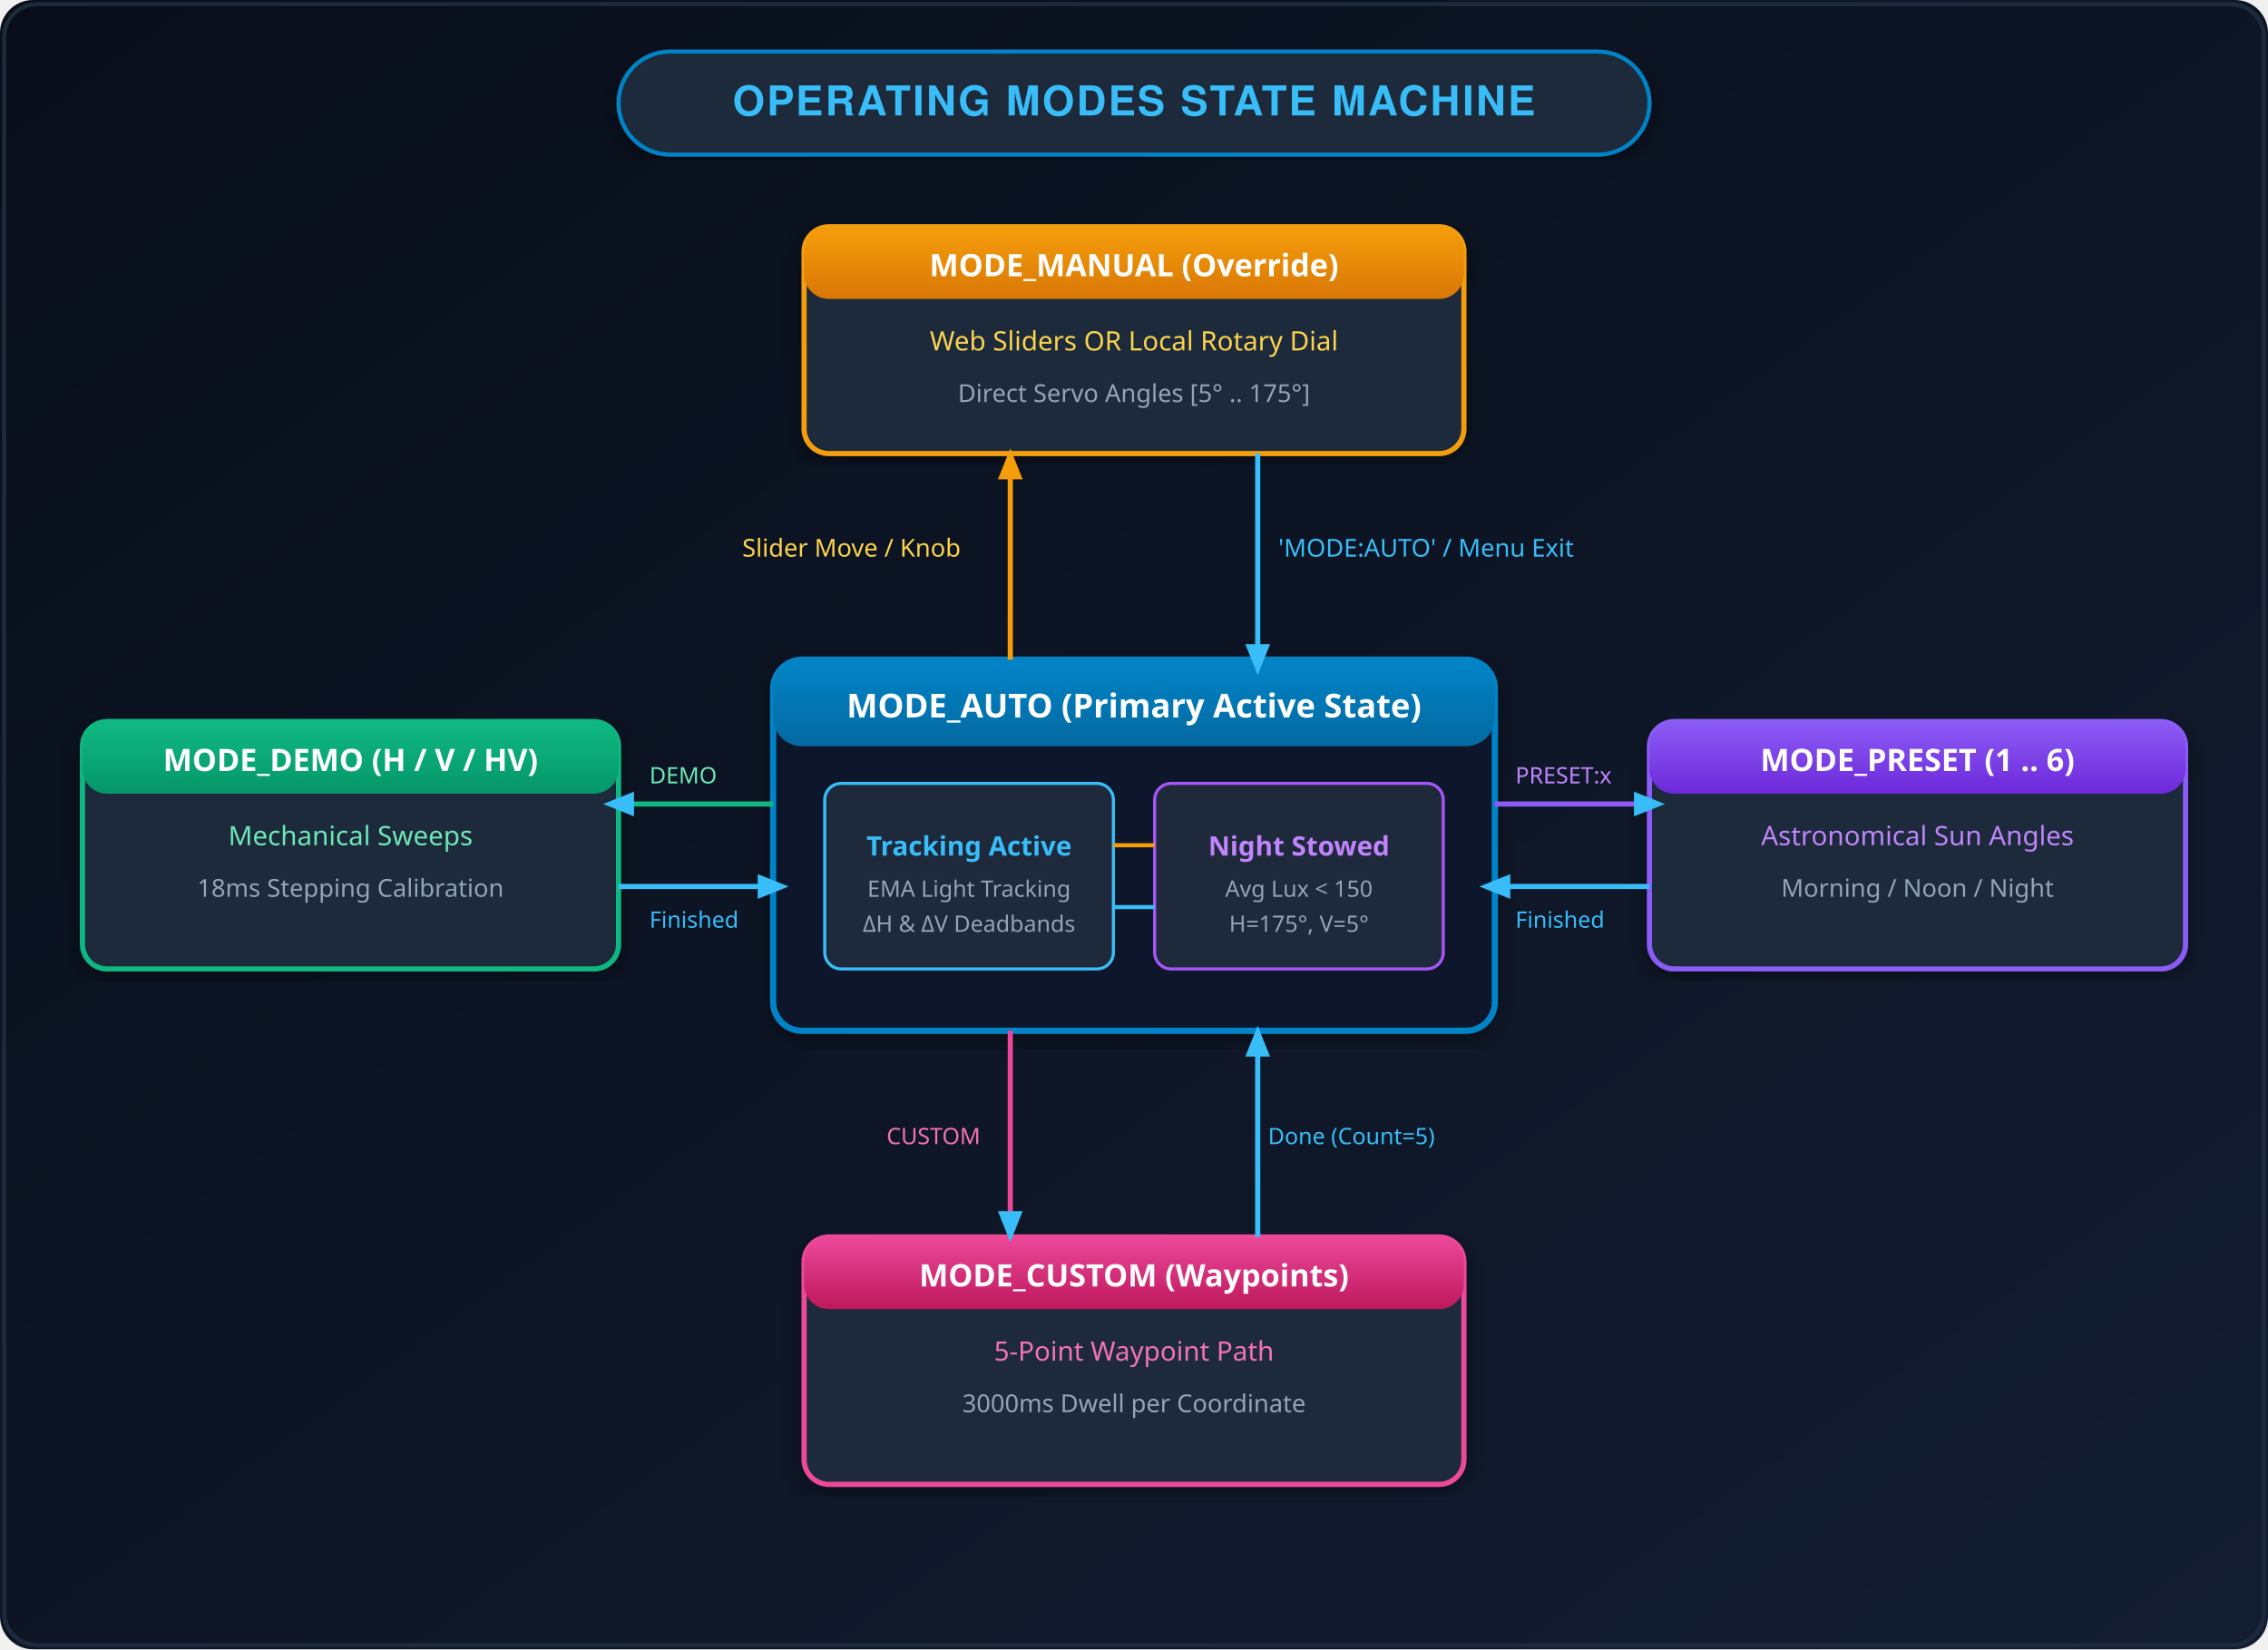
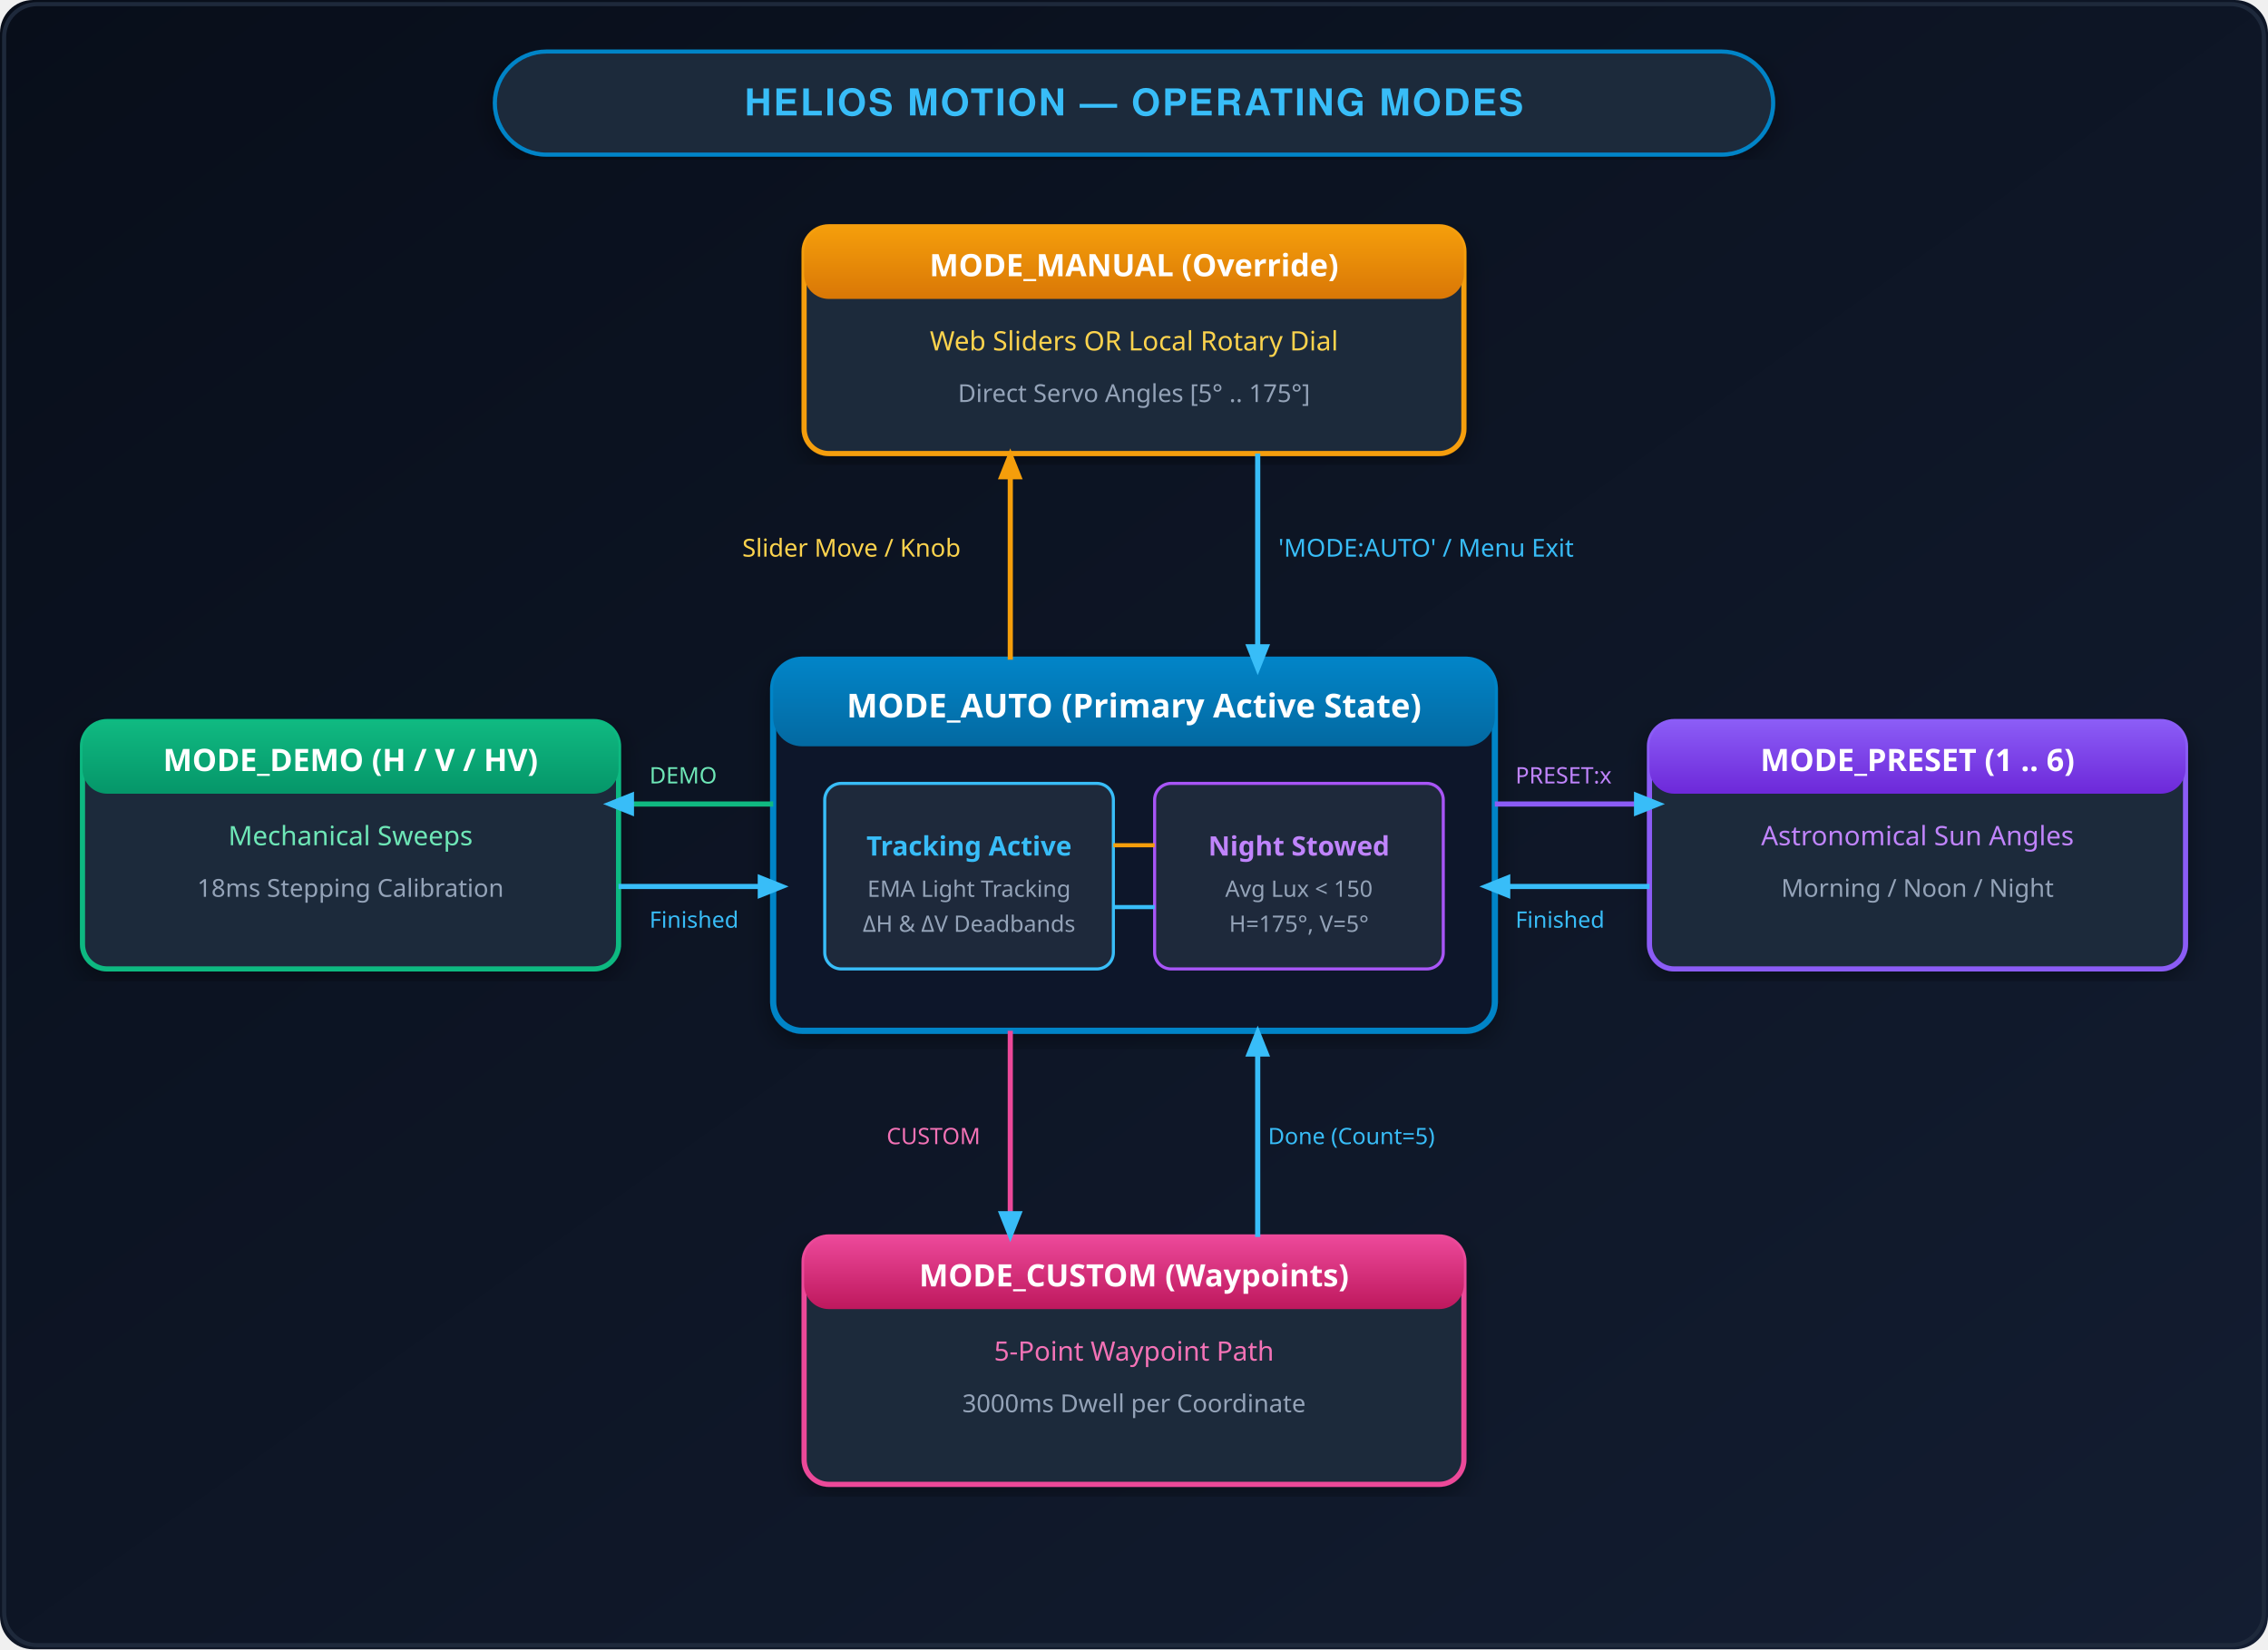
<svg xmlns="http://www.w3.org/2000/svg" viewBox="0 0 1100 800" width="1100" height="800">
  <defs>
    <linearGradient id="bgGrad2" x1="0%" y1="0%" x2="100%" y2="100%">
      <stop offset="0%" style="stop-color:#080e1a" />
      <stop offset="100%" style="stop-color:#131d31" />
    </linearGradient>
    <linearGradient id="autoGrad" x1="0%" y1="0%" x2="0%" y2="100%">
      <stop offset="0%" style="stop-color:#0284c7" />
      <stop offset="100%" style="stop-color:#0369a1" />
    </linearGradient>
    <linearGradient id="manualGrad" x1="0%" y1="0%" x2="0%" y2="100%">
      <stop offset="0%" style="stop-color:#f59e0b" />
      <stop offset="100%" style="stop-color:#d97706" />
    </linearGradient>
    <linearGradient id="presetGrad" x1="0%" y1="0%" x2="0%" y2="100%">
      <stop offset="0%" style="stop-color:#8b5cf6" />
      <stop offset="100%" style="stop-color:#6d28d9" />
    </linearGradient>
    <linearGradient id="demoGrad" x1="0%" y1="0%" x2="0%" y2="100%">
      <stop offset="0%" style="stop-color:#10b981" />
      <stop offset="100%" style="stop-color:#059669" />
    </linearGradient>
    <linearGradient id="customGrad" x1="0%" y1="0%" x2="0%" y2="100%">
      <stop offset="0%" style="stop-color:#ec4899" />
      <stop offset="100%" style="stop-color:#be185d" />
    </linearGradient>
    <filter id="shadow2" x="-5%" y="-5%" width="110%" height="110%">
      <feDropShadow dx="0" dy="4" stdDeviation="6" flood-color="#000" flood-opacity="0.4" />
    </filter>
    <marker id="arrow2" viewBox="0 0 10 10" refX="5" refY="5" markerWidth="6" markerHeight="6" orient="auto-start-reverse">
      <path d="M 0 1 L 10 5 L 0 9 z" fill="#38bdf8" />
    </marker>
    <marker id="arrowM" viewBox="0 0 10 10" refX="5" refY="5" markerWidth="6" markerHeight="6" orient="auto-start-reverse">
      <path d="M 0 1 L 10 5 L 0 9 z" fill="#f59e0b" />
    </marker>
  </defs>
  <rect width="1100" height="800" fill="url(#bgGrad2)" rx="16" />
  <rect x="2" y="2" width="1096" height="796" fill="none" stroke="#1e293b" stroke-width="2" rx="16" />
-   <rect x="300" y="25" width="500" height="50" rx="25" fill="#1e293b" stroke="#0284c7" stroke-width="2" filter="url(#shadow2)" />
-   <text x="550" y="56" text-anchor="middle" fill="#38bdf8" font-family="Segoe UI, Helvetica, Arial, sans-serif" font-size="20" font-weight="bold" letter-spacing="1">OPERATING MODES STATE MACHINE</text>
+   <rect x="240" y="25" width="620" height="50" rx="25" fill="#1e293b" stroke="#0284c7" stroke-width="2" filter="url(#shadow2)" />
+   <text x="550" y="56" text-anchor="middle" fill="#38bdf8" font-family="Segoe UI, Helvetica, Arial, sans-serif" font-size="18" font-weight="bold" letter-spacing="1">HELIOS MOTION — OPERATING MODES</text>
  <rect x="375" y="320" width="350" height="180" rx="14" fill="#0f172a" stroke="#0284c7" stroke-width="3" filter="url(#shadow2)" />
  <rect x="375" y="320" width="350" height="42" rx="14" fill="url(#autoGrad)" />
  <text x="550" y="348" text-anchor="middle" fill="#ffffff" font-family="Segoe UI, sans-serif" font-size="16" font-weight="bold">MODE_AUTO (Primary Active State)</text>
  <rect x="400" y="380" width="140" height="90" rx="8" fill="#1e293b" stroke="#38bdf8" stroke-width="1.5" />
  <text x="470" y="415" text-anchor="middle" fill="#38bdf8" font-family="Segoe UI, sans-serif" font-size="13" font-weight="bold">Tracking Active</text>
  <text x="470" y="435" text-anchor="middle" fill="#94a3b8" font-family="Segoe UI, sans-serif" font-size="11">EMA Light Tracking</text>
  <text x="470" y="452" text-anchor="middle" fill="#94a3b8" font-family="Segoe UI, sans-serif" font-size="11">ΔH &amp; ΔV Deadbands</text>
  <rect x="560" y="380" width="140" height="90" rx="8" fill="#1e293b" stroke="#a855f7" stroke-width="1.5" />
  <text x="630" y="415" text-anchor="middle" fill="#c084fc" font-family="Segoe UI, sans-serif" font-size="13" font-weight="bold">Night Stowed</text>
  <text x="630" y="435" text-anchor="middle" fill="#94a3b8" font-family="Segoe UI, sans-serif" font-size="11">Avg Lux &lt; 150</text>
  <text x="630" y="452" text-anchor="middle" fill="#94a3b8" font-family="Segoe UI, sans-serif" font-size="11">H=175°, V=5°</text>
  <line x1="540" y1="410" x2="560" y2="410" stroke="#f59e0b" stroke-width="2" />
  <line x1="560" y1="440" x2="540" y2="440" stroke="#38bdf8" stroke-width="2" />
  <rect x="390" y="110" width="320" height="110" rx="12" fill="#1e293b" stroke="#f59e0b" stroke-width="2.5" filter="url(#shadow2)" />
  <rect x="390" y="110" width="320" height="35" rx="12" fill="url(#manualGrad)" />
  <text x="550" y="134" text-anchor="middle" fill="#ffffff" font-family="Segoe UI, sans-serif" font-size="15" font-weight="bold">MODE_MANUAL (Override)</text>
  <text x="550" y="170" text-anchor="middle" fill="#fcd34d" font-family="Segoe UI, sans-serif" font-size="13">Web Sliders OR Local Rotary Dial</text>
  <text x="550" y="195" text-anchor="middle" fill="#94a3b8" font-family="Segoe UI, sans-serif" font-size="12">Direct Servo Angles [5° .. 175°]</text>
  <line x1="490" y1="320" x2="490" y2="225" stroke="#f59e0b" stroke-width="2.5" marker-end="url(#arrowM)" />
  <text x="360" y="270" fill="#fcd34d" font-family="Segoe UI, sans-serif" font-size="12">Slider Move / Knob</text>
  <line x1="610" y1="220" x2="610" y2="320" stroke="#38bdf8" stroke-width="2.5" marker-end="url(#arrow2)" />
  <text x="620" y="270" fill="#38bdf8" font-family="Segoe UI, sans-serif" font-size="12">'MODE:AUTO' / Menu Exit</text>
  <rect x="800" y="350" width="260" height="120" rx="12" fill="#1e293b" stroke="#8b5cf6" stroke-width="2.5" filter="url(#shadow2)" />
  <rect x="800" y="350" width="260" height="35" rx="12" fill="url(#presetGrad)" />
  <text x="930" y="374" text-anchor="middle" fill="#ffffff" font-family="Segoe UI, sans-serif" font-size="15" font-weight="bold">MODE_PRESET (1 .. 6)</text>
  <text x="930" y="410" text-anchor="middle" fill="#c084fc" font-family="Segoe UI, sans-serif" font-size="13">Astronomical Sun Angles</text>
  <text x="930" y="435" text-anchor="middle" fill="#94a3b8" font-family="Segoe UI, sans-serif" font-size="12">Morning / Noon / Night</text>
  <line x1="725" y1="390" x2="800" y2="390" stroke="#8b5cf6" stroke-width="2.5" marker-end="url(#arrow2)" />
  <text x="735" y="380" fill="#c084fc" font-family="Segoe UI, sans-serif" font-size="11">PRESET:x</text>
  <line x1="800" y1="430" x2="725" y2="430" stroke="#38bdf8" stroke-width="2.5" marker-end="url(#arrow2)" />
  <text x="735" y="450" fill="#38bdf8" font-family="Segoe UI, sans-serif" font-size="11">Finished</text>
  <rect x="40" y="350" width="260" height="120" rx="12" fill="#1e293b" stroke="#10b981" stroke-width="2.5" filter="url(#shadow2)" />
  <rect x="40" y="350" width="260" height="35" rx="12" fill="url(#demoGrad)" />
  <text x="170" y="374" text-anchor="middle" fill="#ffffff" font-family="Segoe UI, sans-serif" font-size="15" font-weight="bold">MODE_DEMO (H / V / HV)</text>
  <text x="170" y="410" text-anchor="middle" fill="#6ee7b7" font-family="Segoe UI, sans-serif" font-size="13">Mechanical Sweeps</text>
  <text x="170" y="435" text-anchor="middle" fill="#94a3b8" font-family="Segoe UI, sans-serif" font-size="12">18ms Stepping Calibration</text>
  <line x1="375" y1="390" x2="300" y2="390" stroke="#10b981" stroke-width="2.5" marker-end="url(#arrow2)" />
  <text x="315" y="380" fill="#6ee7b7" font-family="Segoe UI, sans-serif" font-size="11">DEMO</text>
  <line x1="300" y1="430" x2="375" y2="430" stroke="#38bdf8" stroke-width="2.5" marker-end="url(#arrow2)" />
  <text x="315" y="450" fill="#38bdf8" font-family="Segoe UI, sans-serif" font-size="11">Finished</text>
  <rect x="390" y="600" width="320" height="120" rx="12" fill="#1e293b" stroke="#ec4899" stroke-width="2.5" filter="url(#shadow2)" />
  <rect x="390" y="600" width="320" height="35" rx="12" fill="url(#customGrad)" />
  <text x="550" y="624" text-anchor="middle" fill="#ffffff" font-family="Segoe UI, sans-serif" font-size="15" font-weight="bold">MODE_CUSTOM (Waypoints)</text>
  <text x="550" y="660" text-anchor="middle" fill="#f472b6" font-family="Segoe UI, sans-serif" font-size="13">5-Point Waypoint Path</text>
  <text x="550" y="685" text-anchor="middle" fill="#94a3b8" font-family="Segoe UI, sans-serif" font-size="12">3000ms Dwell per Coordinate</text>
  <line x1="490" y1="500" x2="490" y2="595" stroke="#ec4899" stroke-width="2.5" marker-end="url(#arrow2)" />
  <text x="430" y="555" fill="#f472b6" font-family="Segoe UI, sans-serif" font-size="11">CUSTOM</text>
  <line x1="610" y1="600" x2="610" y2="505" stroke="#38bdf8" stroke-width="2.5" marker-end="url(#arrow2)" />
  <text x="615" y="555" fill="#38bdf8" font-family="Segoe UI, sans-serif" font-size="11">Done (Count=5)</text>
</svg>
